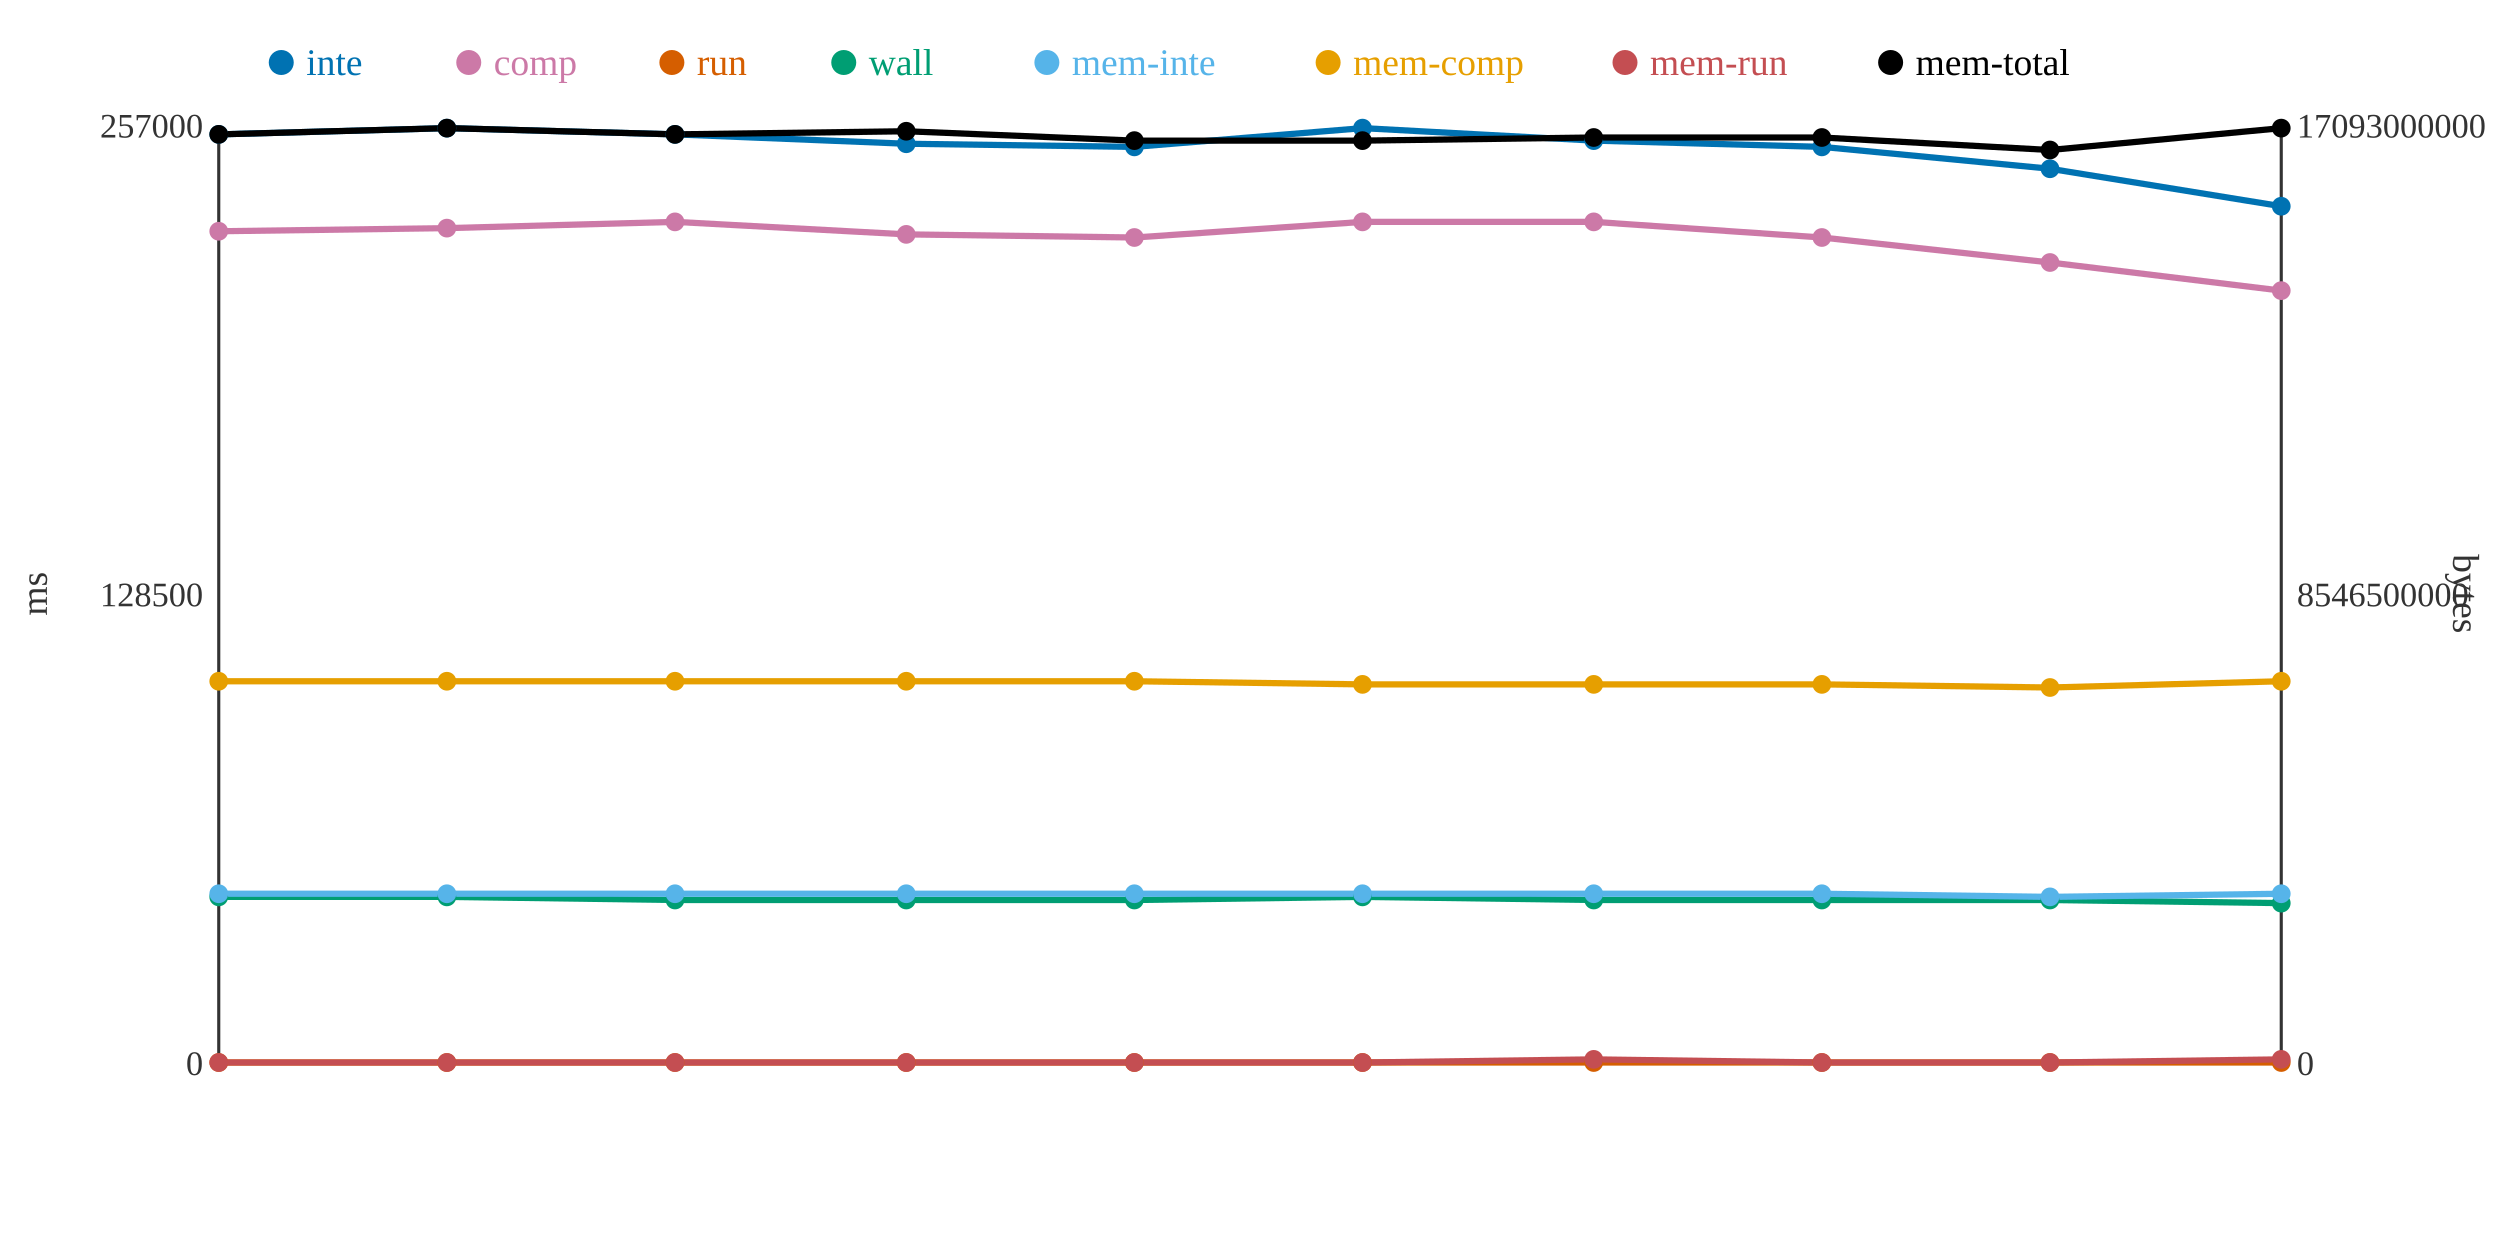
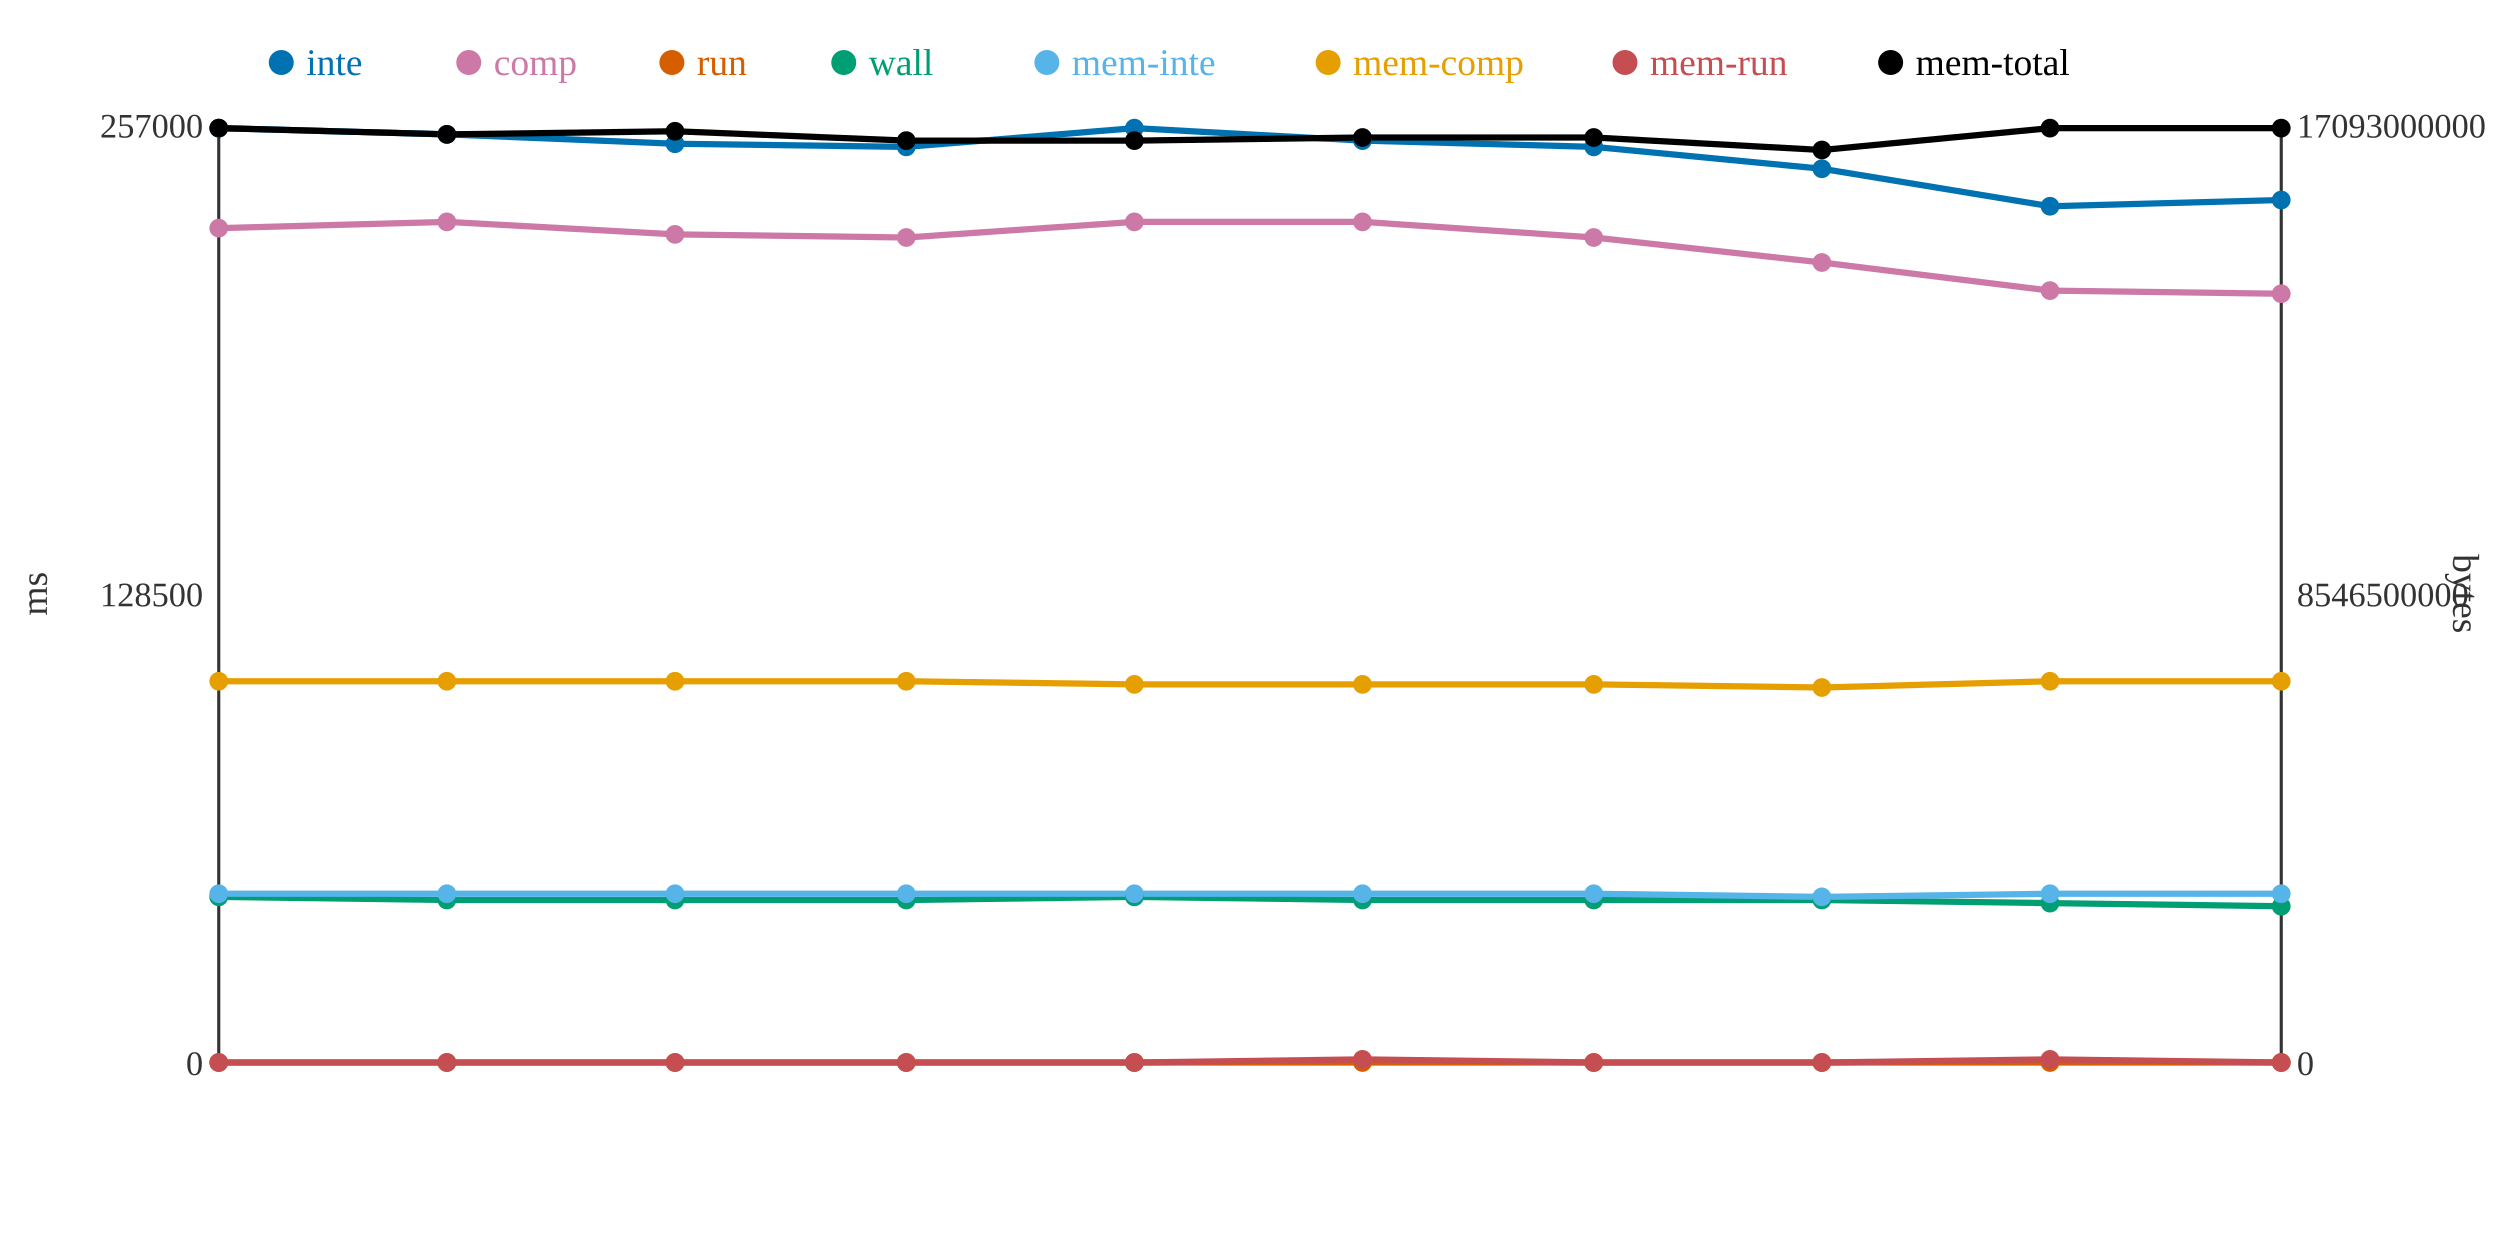
<svg xmlns="http://www.w3.org/2000/svg" width="800" height="400">
  <rect width="800" height="400" fill="white" />
  <line x1="70" y1="40" x2="70" y2="340" stroke="#333" stroke-width="1" />
  <line x1="70" y1="340" x2="730" y2="340" stroke="#333" stroke-width="1" />
  <line x1="730" y1="40" x2="730" y2="340" stroke="#333" stroke-width="1" />
  <text x="65" y="344" text-anchor="end" font-size="11" fill="#333">0</text>
  <text x="65" y="194" text-anchor="end" font-size="11" fill="#333">128500</text>
  <text x="65" y="44" text-anchor="end" font-size="11" fill="#333">257000</text>
  <text x="15" y="190" text-anchor="middle" font-size="12" fill="#333" transform="rotate(-90 15 190)">ms</text>
  <text x="735" y="344" text-anchor="start" font-size="11" fill="#333">0</text>
  <text x="735" y="194" text-anchor="start" font-size="11" fill="#333">8546500000</text>
  <text x="735" y="44" text-anchor="start" font-size="11" fill="#333">17093000000</text>
  <text x="785" y="190" text-anchor="middle" font-size="12" fill="#333" transform="rotate(90 785 190)">bytes</text>
-   <polyline points="70,43 143,41 216,43 290,46 363,47 436,41 510,45 583,47 656,54 730,66" fill="none" stroke="#0072B2" stroke-width="2" />
-   <polyline points="70,74 143,73 216,71 290,75 363,76 436,71 510,71 583,76 656,84 730,93" fill="none" stroke="#CC79A7" stroke-width="2" />
+   <polyline points="70,41 143,43 216,46 290,47 363,41 436,45 510,47 583,54 656,66 730,64" fill="none" stroke="#0072B2" stroke-width="2" />
+   <polyline points="70,73 143,71 216,75 290,76 363,71 436,71 510,76 583,84 656,93 730,94" fill="none" stroke="#CC79A7" stroke-width="2" />
  <polyline points="70,340 143,340 216,340 290,340 363,340 436,340 510,340 583,340 656,340 730,340" fill="none" stroke="#D55E00" stroke-width="2" />
-   <polyline points="70,287 143,287 216,288 290,288 363,288 436,287 510,288 583,288 656,288 730,289" fill="none" stroke="#009E73" stroke-width="2" />
-   <polyline points="70,286 143,286 216,286 290,286 363,286 436,286 510,286 583,286 656,287 730,286" fill="none" stroke="#56B4E9" stroke-width="2" />
-   <polyline points="70,218 143,218 216,218 290,218 363,218 436,219 510,219 583,219 656,220 730,218" fill="none" stroke="#E69F00" stroke-width="2" />
-   <polyline points="70,340 143,340 216,340 290,340 363,340 436,340 510,339 583,340 656,340 730,339" fill="none" stroke="#C44E52" stroke-width="2" />
-   <polyline points="70,43 143,41 216,43 290,42 363,45 436,45 510,44 583,44 656,48 730,41" fill="none" stroke="#000000" stroke-width="2" />
-   <circle cx="70" cy="43" r="3" fill="#0072B2" />
-   <circle cx="70" cy="74" r="3" fill="#CC79A7" />
+   <polyline points="70,287 143,288 216,288 290,288 363,287 436,288 510,288 583,288 656,289 730,290" fill="none" stroke="#009E73" stroke-width="2" />
+   <polyline points="70,286 143,286 216,286 290,286 363,286 436,286 510,286 583,287 656,286 730,286" fill="none" stroke="#56B4E9" stroke-width="2" />
+   <polyline points="70,218 143,218 216,218 290,218 363,219 436,219 510,219 583,220 656,218 730,218" fill="none" stroke="#E69F00" stroke-width="2" />
+   <polyline points="70,340 143,340 216,340 290,340 363,340 436,339 510,340 583,340 656,339 730,340" fill="none" stroke="#C44E52" stroke-width="2" />
+   <polyline points="70,41 143,43 216,42 290,45 363,45 436,44 510,44 583,48 656,41 730,41" fill="none" stroke="#000000" stroke-width="2" />
+   <circle cx="70" cy="41" r="3" fill="#0072B2" />
+   <circle cx="70" cy="73" r="3" fill="#CC79A7" />
  <circle cx="70" cy="340" r="3" fill="#D55E00" />
  <circle cx="70" cy="287" r="3" fill="#009E73" />
  <circle cx="70" cy="286" r="3" fill="#56B4E9" />
  <circle cx="70" cy="218" r="3" fill="#E69F00" />
  <circle cx="70" cy="340" r="3" fill="#C44E52" />
-   <circle cx="70" cy="43" r="3" fill="#000000" />
-   <circle cx="143" cy="41" r="3" fill="#0072B2" />
-   <circle cx="143" cy="73" r="3" fill="#CC79A7" />
+   <circle cx="70" cy="41" r="3" fill="#000000" />
+   <circle cx="143" cy="43" r="3" fill="#0072B2" />
+   <circle cx="143" cy="71" r="3" fill="#CC79A7" />
  <circle cx="143" cy="340" r="3" fill="#D55E00" />
-   <circle cx="143" cy="287" r="3" fill="#009E73" />
+   <circle cx="143" cy="288" r="3" fill="#009E73" />
  <circle cx="143" cy="286" r="3" fill="#56B4E9" />
  <circle cx="143" cy="218" r="3" fill="#E69F00" />
  <circle cx="143" cy="340" r="3" fill="#C44E52" />
-   <circle cx="143" cy="41" r="3" fill="#000000" />
-   <circle cx="216" cy="43" r="3" fill="#0072B2" />
-   <circle cx="216" cy="71" r="3" fill="#CC79A7" />
+   <circle cx="143" cy="43" r="3" fill="#000000" />
+   <circle cx="216" cy="46" r="3" fill="#0072B2" />
+   <circle cx="216" cy="75" r="3" fill="#CC79A7" />
  <circle cx="216" cy="340" r="3" fill="#D55E00" />
  <circle cx="216" cy="288" r="3" fill="#009E73" />
  <circle cx="216" cy="286" r="3" fill="#56B4E9" />
  <circle cx="216" cy="218" r="3" fill="#E69F00" />
  <circle cx="216" cy="340" r="3" fill="#C44E52" />
-   <circle cx="216" cy="43" r="3" fill="#000000" />
-   <circle cx="290" cy="46" r="3" fill="#0072B2" />
-   <circle cx="290" cy="75" r="3" fill="#CC79A7" />
+   <circle cx="216" cy="42" r="3" fill="#000000" />
+   <circle cx="290" cy="47" r="3" fill="#0072B2" />
+   <circle cx="290" cy="76" r="3" fill="#CC79A7" />
  <circle cx="290" cy="340" r="3" fill="#D55E00" />
  <circle cx="290" cy="288" r="3" fill="#009E73" />
  <circle cx="290" cy="286" r="3" fill="#56B4E9" />
  <circle cx="290" cy="218" r="3" fill="#E69F00" />
  <circle cx="290" cy="340" r="3" fill="#C44E52" />
-   <circle cx="290" cy="42" r="3" fill="#000000" />
-   <circle cx="363" cy="47" r="3" fill="#0072B2" />
-   <circle cx="363" cy="76" r="3" fill="#CC79A7" />
+   <circle cx="290" cy="45" r="3" fill="#000000" />
+   <circle cx="363" cy="41" r="3" fill="#0072B2" />
+   <circle cx="363" cy="71" r="3" fill="#CC79A7" />
  <circle cx="363" cy="340" r="3" fill="#D55E00" />
-   <circle cx="363" cy="288" r="3" fill="#009E73" />
+   <circle cx="363" cy="287" r="3" fill="#009E73" />
  <circle cx="363" cy="286" r="3" fill="#56B4E9" />
-   <circle cx="363" cy="218" r="3" fill="#E69F00" />
+   <circle cx="363" cy="219" r="3" fill="#E69F00" />
  <circle cx="363" cy="340" r="3" fill="#C44E52" />
  <circle cx="363" cy="45" r="3" fill="#000000" />
-   <circle cx="436" cy="41" r="3" fill="#0072B2" />
+   <circle cx="436" cy="45" r="3" fill="#0072B2" />
  <circle cx="436" cy="71" r="3" fill="#CC79A7" />
  <circle cx="436" cy="340" r="3" fill="#D55E00" />
-   <circle cx="436" cy="287" r="3" fill="#009E73" />
+   <circle cx="436" cy="288" r="3" fill="#009E73" />
  <circle cx="436" cy="286" r="3" fill="#56B4E9" />
  <circle cx="436" cy="219" r="3" fill="#E69F00" />
-   <circle cx="436" cy="340" r="3" fill="#C44E52" />
-   <circle cx="436" cy="45" r="3" fill="#000000" />
-   <circle cx="510" cy="45" r="3" fill="#0072B2" />
-   <circle cx="510" cy="71" r="3" fill="#CC79A7" />
+   <circle cx="436" cy="339" r="3" fill="#C44E52" />
+   <circle cx="436" cy="44" r="3" fill="#000000" />
+   <circle cx="510" cy="47" r="3" fill="#0072B2" />
+   <circle cx="510" cy="76" r="3" fill="#CC79A7" />
  <circle cx="510" cy="340" r="3" fill="#D55E00" />
  <circle cx="510" cy="288" r="3" fill="#009E73" />
  <circle cx="510" cy="286" r="3" fill="#56B4E9" />
  <circle cx="510" cy="219" r="3" fill="#E69F00" />
-   <circle cx="510" cy="339" r="3" fill="#C44E52" />
+   <circle cx="510" cy="340" r="3" fill="#C44E52" />
  <circle cx="510" cy="44" r="3" fill="#000000" />
-   <circle cx="583" cy="47" r="3" fill="#0072B2" />
-   <circle cx="583" cy="76" r="3" fill="#CC79A7" />
+   <circle cx="583" cy="54" r="3" fill="#0072B2" />
+   <circle cx="583" cy="84" r="3" fill="#CC79A7" />
  <circle cx="583" cy="340" r="3" fill="#D55E00" />
  <circle cx="583" cy="288" r="3" fill="#009E73" />
-   <circle cx="583" cy="286" r="3" fill="#56B4E9" />
-   <circle cx="583" cy="219" r="3" fill="#E69F00" />
+   <circle cx="583" cy="287" r="3" fill="#56B4E9" />
+   <circle cx="583" cy="220" r="3" fill="#E69F00" />
  <circle cx="583" cy="340" r="3" fill="#C44E52" />
-   <circle cx="583" cy="44" r="3" fill="#000000" />
-   <circle cx="656" cy="54" r="3" fill="#0072B2" />
-   <circle cx="656" cy="84" r="3" fill="#CC79A7" />
+   <circle cx="583" cy="48" r="3" fill="#000000" />
+   <circle cx="656" cy="66" r="3" fill="#0072B2" />
+   <circle cx="656" cy="93" r="3" fill="#CC79A7" />
  <circle cx="656" cy="340" r="3" fill="#D55E00" />
-   <circle cx="656" cy="288" r="3" fill="#009E73" />
-   <circle cx="656" cy="287" r="3" fill="#56B4E9" />
-   <circle cx="656" cy="220" r="3" fill="#E69F00" />
-   <circle cx="656" cy="340" r="3" fill="#C44E52" />
-   <circle cx="656" cy="48" r="3" fill="#000000" />
-   <circle cx="730" cy="66" r="3" fill="#0072B2" />
-   <circle cx="730" cy="93" r="3" fill="#CC79A7" />
+   <circle cx="656" cy="289" r="3" fill="#009E73" />
+   <circle cx="656" cy="286" r="3" fill="#56B4E9" />
+   <circle cx="656" cy="218" r="3" fill="#E69F00" />
+   <circle cx="656" cy="339" r="3" fill="#C44E52" />
+   <circle cx="656" cy="41" r="3" fill="#000000" />
+   <circle cx="730" cy="64" r="3" fill="#0072B2" />
+   <circle cx="730" cy="94" r="3" fill="#CC79A7" />
  <circle cx="730" cy="340" r="3" fill="#D55E00" />
-   <circle cx="730" cy="289" r="3" fill="#009E73" />
+   <circle cx="730" cy="290" r="3" fill="#009E73" />
  <circle cx="730" cy="286" r="3" fill="#56B4E9" />
  <circle cx="730" cy="218" r="3" fill="#E69F00" />
-   <circle cx="730" cy="339" r="3" fill="#C44E52" />
+   <circle cx="730" cy="340" r="3" fill="#C44E52" />
  <circle cx="730" cy="41" r="3" fill="#000000" />
  <circle cx="90" cy="20" r="4" fill="#0072B2" />
  <text x="98" y="24" text-anchor="start" font-size="12" fill="#0072B2">inte</text>
  <circle cx="150" cy="20" r="4" fill="#CC79A7" />
  <text x="158" y="24" text-anchor="start" font-size="12" fill="#CC79A7">comp</text>
  <circle cx="215" cy="20" r="4" fill="#D55E00" />
  <text x="223" y="24" text-anchor="start" font-size="12" fill="#D55E00">run</text>
  <circle cx="270" cy="20" r="4" fill="#009E73" />
  <text x="278" y="24" text-anchor="start" font-size="12" fill="#009E73">wall</text>
  <circle cx="335" cy="20" r="4" fill="#56B4E9" />
  <text x="343" y="24" text-anchor="start" font-size="12" fill="#56B4E9">mem-inte</text>
  <circle cx="425" cy="20" r="4" fill="#E69F00" />
  <text x="433" y="24" text-anchor="start" font-size="12" fill="#E69F00">mem-comp</text>
  <circle cx="520" cy="20" r="4" fill="#C44E52" />
  <text x="528" y="24" text-anchor="start" font-size="12" fill="#C44E52">mem-run</text>
  <circle cx="605" cy="20" r="4" fill="#000000" />
  <text x="613" y="24" text-anchor="start" font-size="12" fill="#000000">mem-total</text>
</svg>
